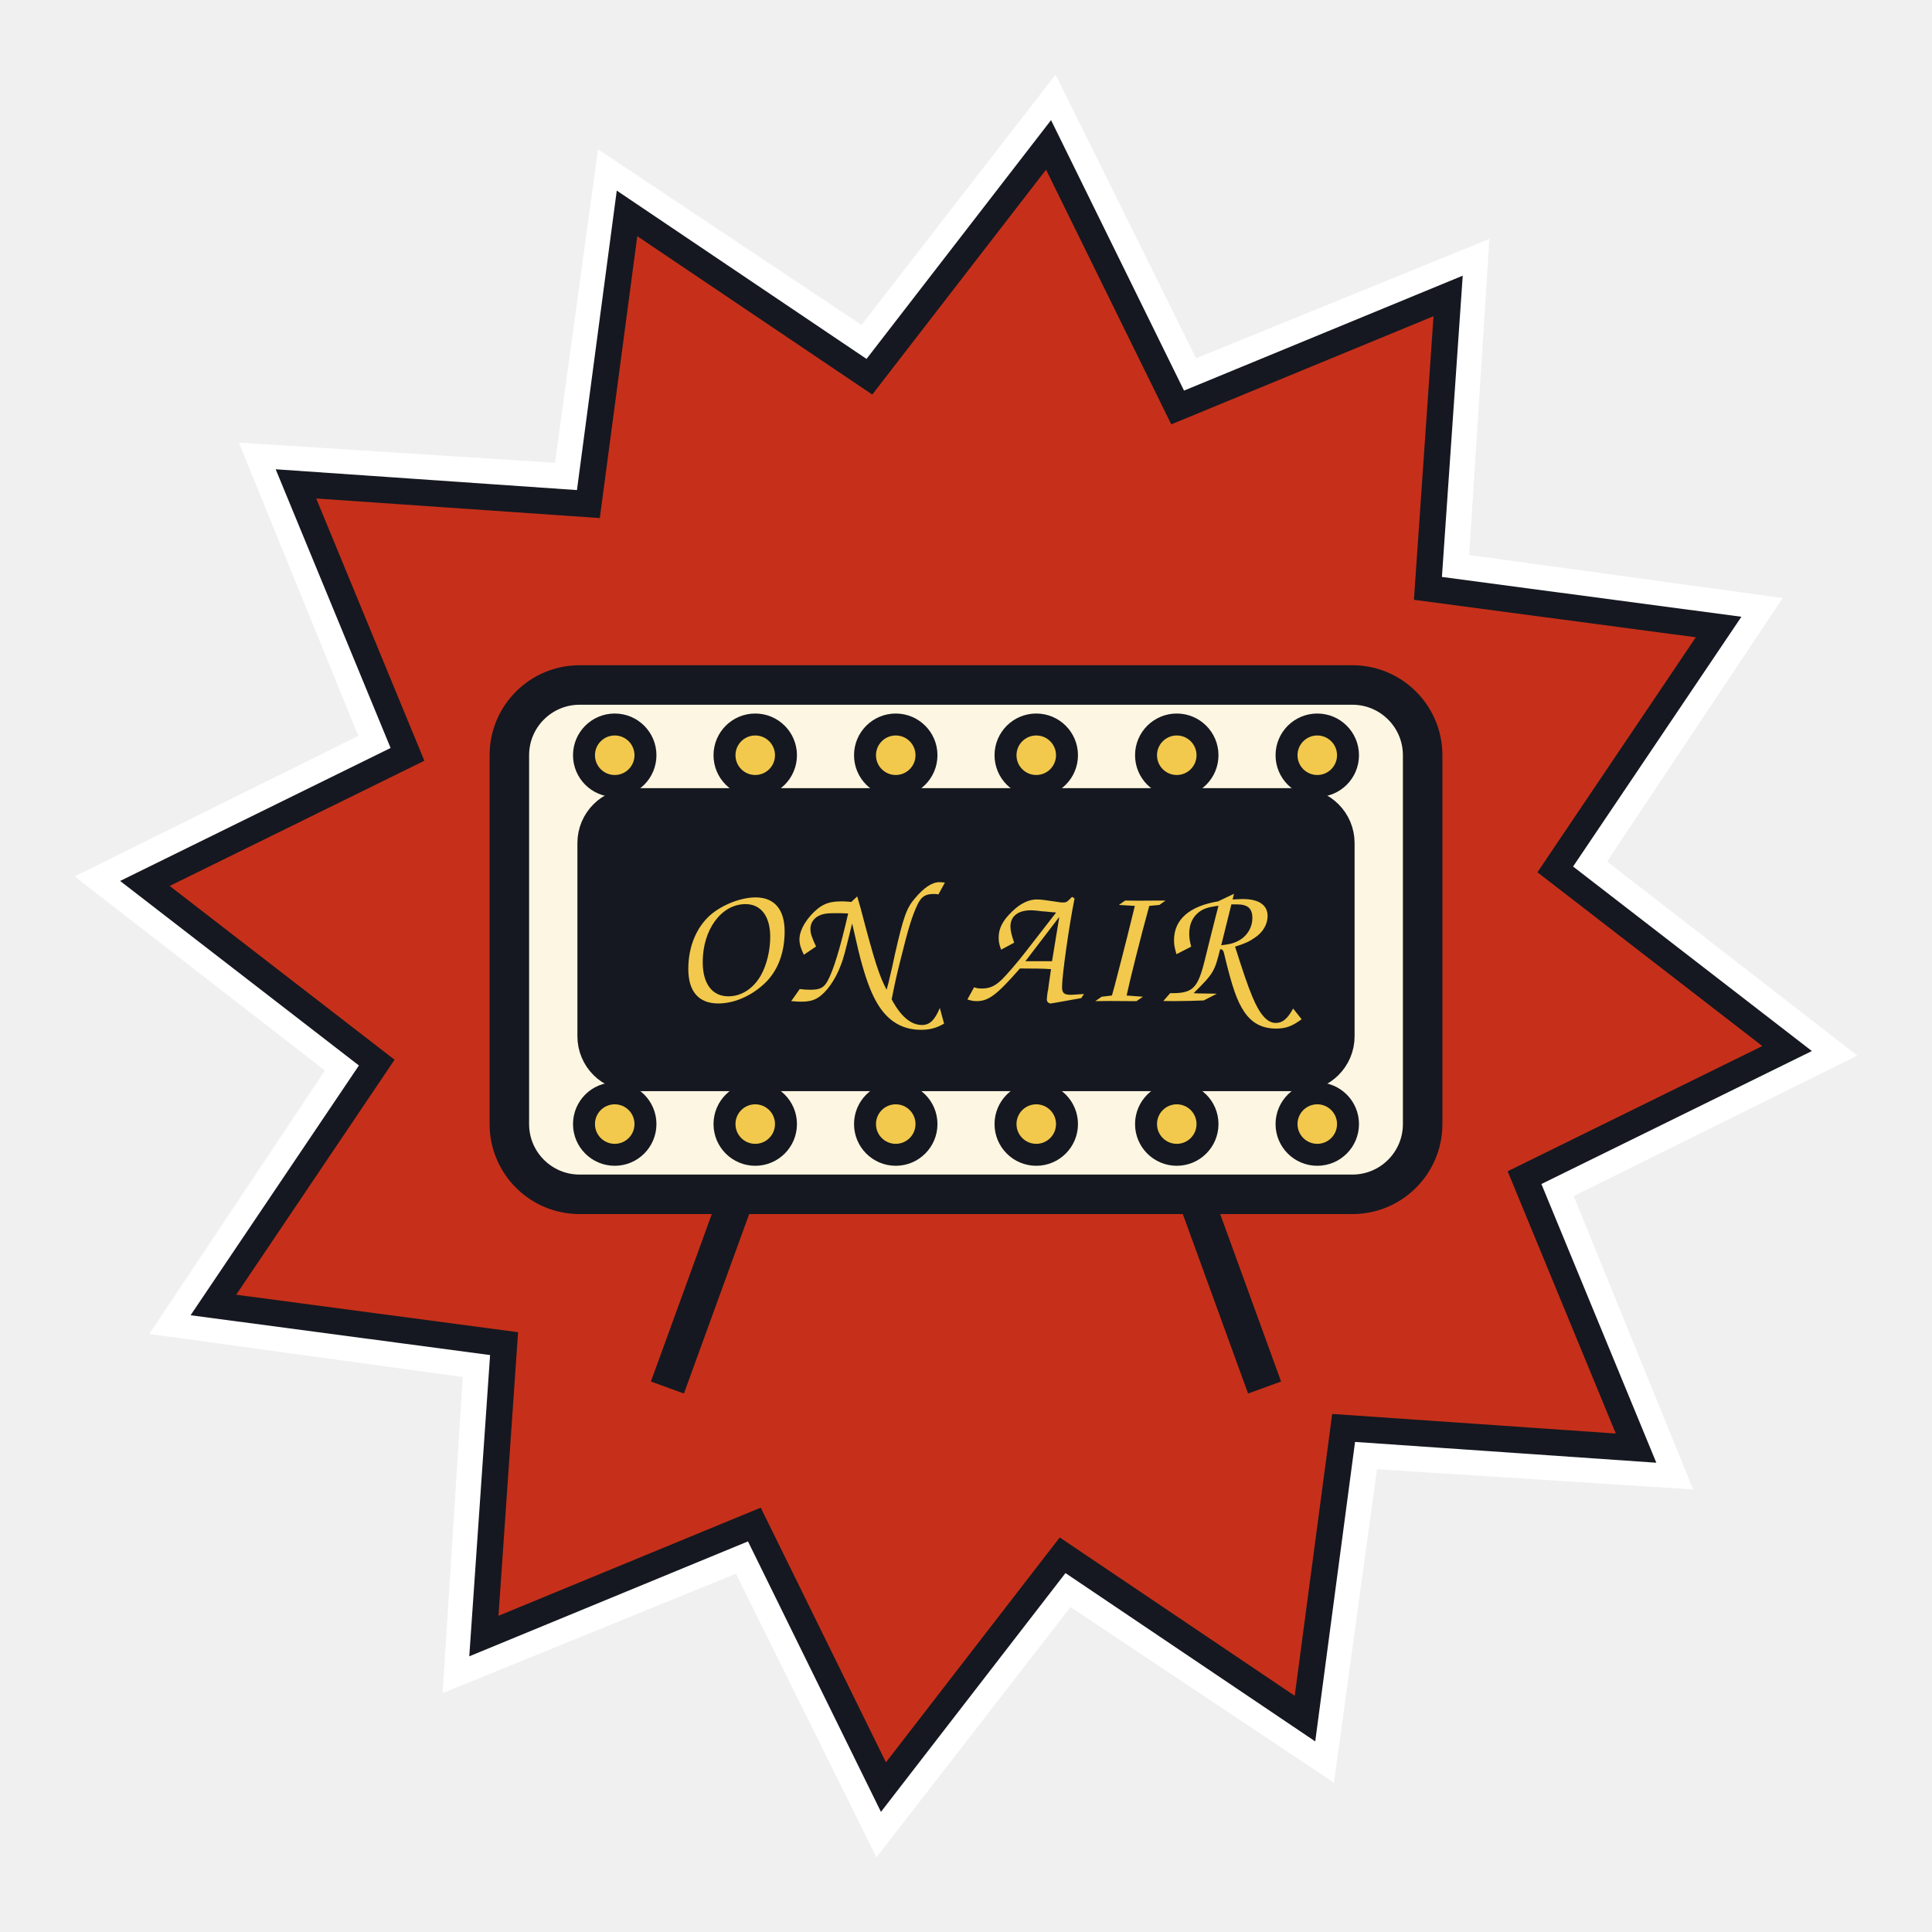
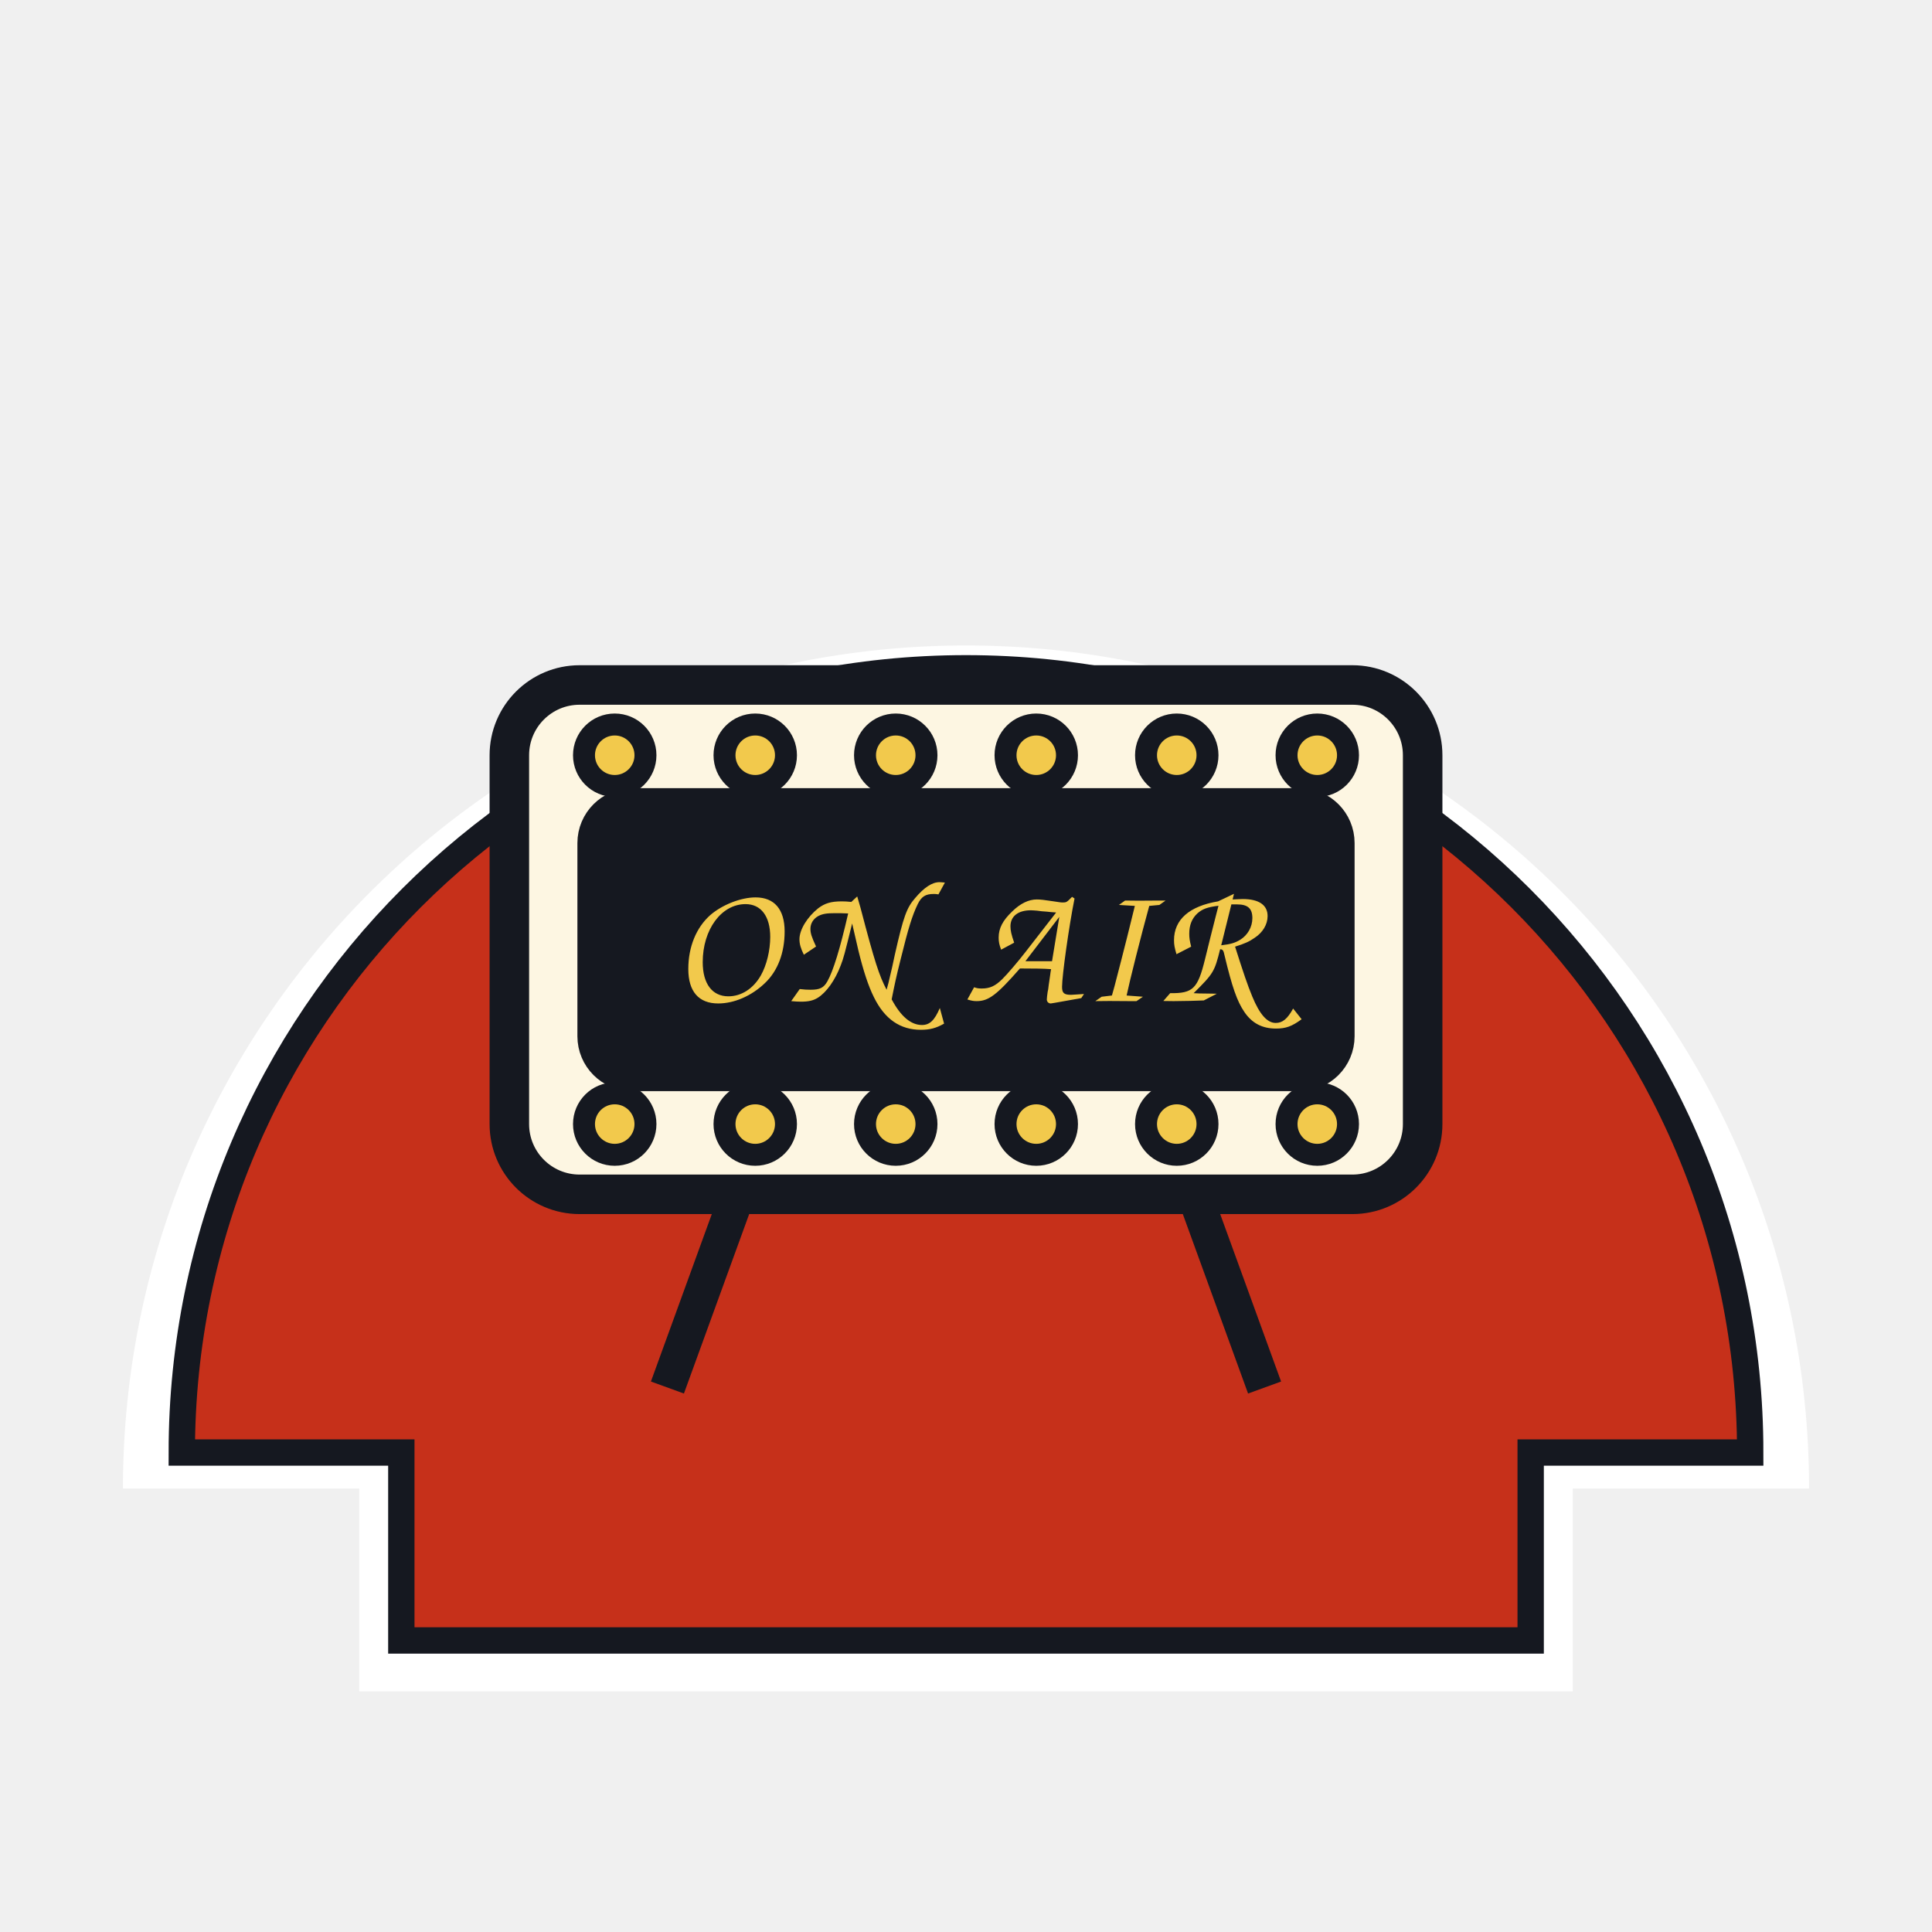
<svg xmlns="http://www.w3.org/2000/svg" viewBox="0 0 220 220">
-   <polygon points="211.5,120.2 179.2,136.2 192.8,169.6 156.8,167.3 151.9,203.0 121.9,183.0 99.8,211.5 83.8,179.2 50.4,192.8 52.7,156.8 17.0,151.9 37.0,121.9 8.5,99.8 40.8,83.8 27.2,50.4 63.2,52.7 68.1,17.0 98.1,37.0 120.2,8.5 136.2,40.8 169.6,27.2 167.3,63.2 203.0,68.1 183.0,98.1" fill="#FFFFFF" />
-   <polygon points="203.5,119.4 173.6,134.1 186.3,164.9 153.0,162.6 148.6,195.7 121.0,177.1 100.6,203.5 85.9,173.6 55.1,186.3 57.4,153.0 24.3,148.6 42.9,121.0 16.5,100.6 46.4,85.9 33.7,55.1 67.0,57.4 71.4,24.3 99.0,42.9 119.4,16.5 134.1,46.4 164.9,33.7 162.6,67.0 195.7,71.4 177.1,99.0" fill="#C6301A" stroke="#151820" stroke-width="3" />
+   <path d="M 14.0 169.5 A 96.0 96.0 0 0 1 206.0 169.5 L 179.1 169.5 L 179.1 192.6 L 40.9 192.6 L 40.9 169.5 Z" fill="#FFFFFF" />
+   <path d="M 20.7 165.4 A 89.3 89.3 0 0 1 199.3 165.4 L 174.3 165.4 L 174.3 186.8 L 45.7 186.8 L 45.7 165.4 Z" fill="#C6301A" stroke="#151820" stroke-width="3" />
  <g stroke="#151820" stroke-width="4.5" stroke-linejoin="round">
    <rect x="58" y="78" width="104" height="58" rx="8" fill="#FDF6E2" />
    <rect x="68" y="92" width="84" height="30" rx="4" fill="#151820" />
    <text x="110" y="114" text-anchor="middle" font-family="Bangers, cursive" font-size="20" fill="#F2C94C" stroke="none" letter-spacing="1">ON AIR</text>
    <g fill="#F2C94C" stroke-width="2.5">
      <circle cx="70" cy="86" r="3.5" />
      <circle cx="86" cy="86" r="3.5" />
      <circle cx="102" cy="86" r="3.5" />
      <circle cx="118" cy="86" r="3.5" />
      <circle cx="134" cy="86" r="3.5" />
      <circle cx="150" cy="86" r="3.5" />
      <circle cx="70" cy="128" r="3.5" />
      <circle cx="86" cy="128" r="3.5" />
      <circle cx="102" cy="128" r="3.5" />
      <circle cx="118" cy="128" r="3.5" />
      <circle cx="134" cy="128" r="3.5" />
      <circle cx="150" cy="128" r="3.5" />
    </g>
    <path d="M84 136 l-8 22 M136 136 l8 22" stroke-width="4" />
  </g>
</svg>
